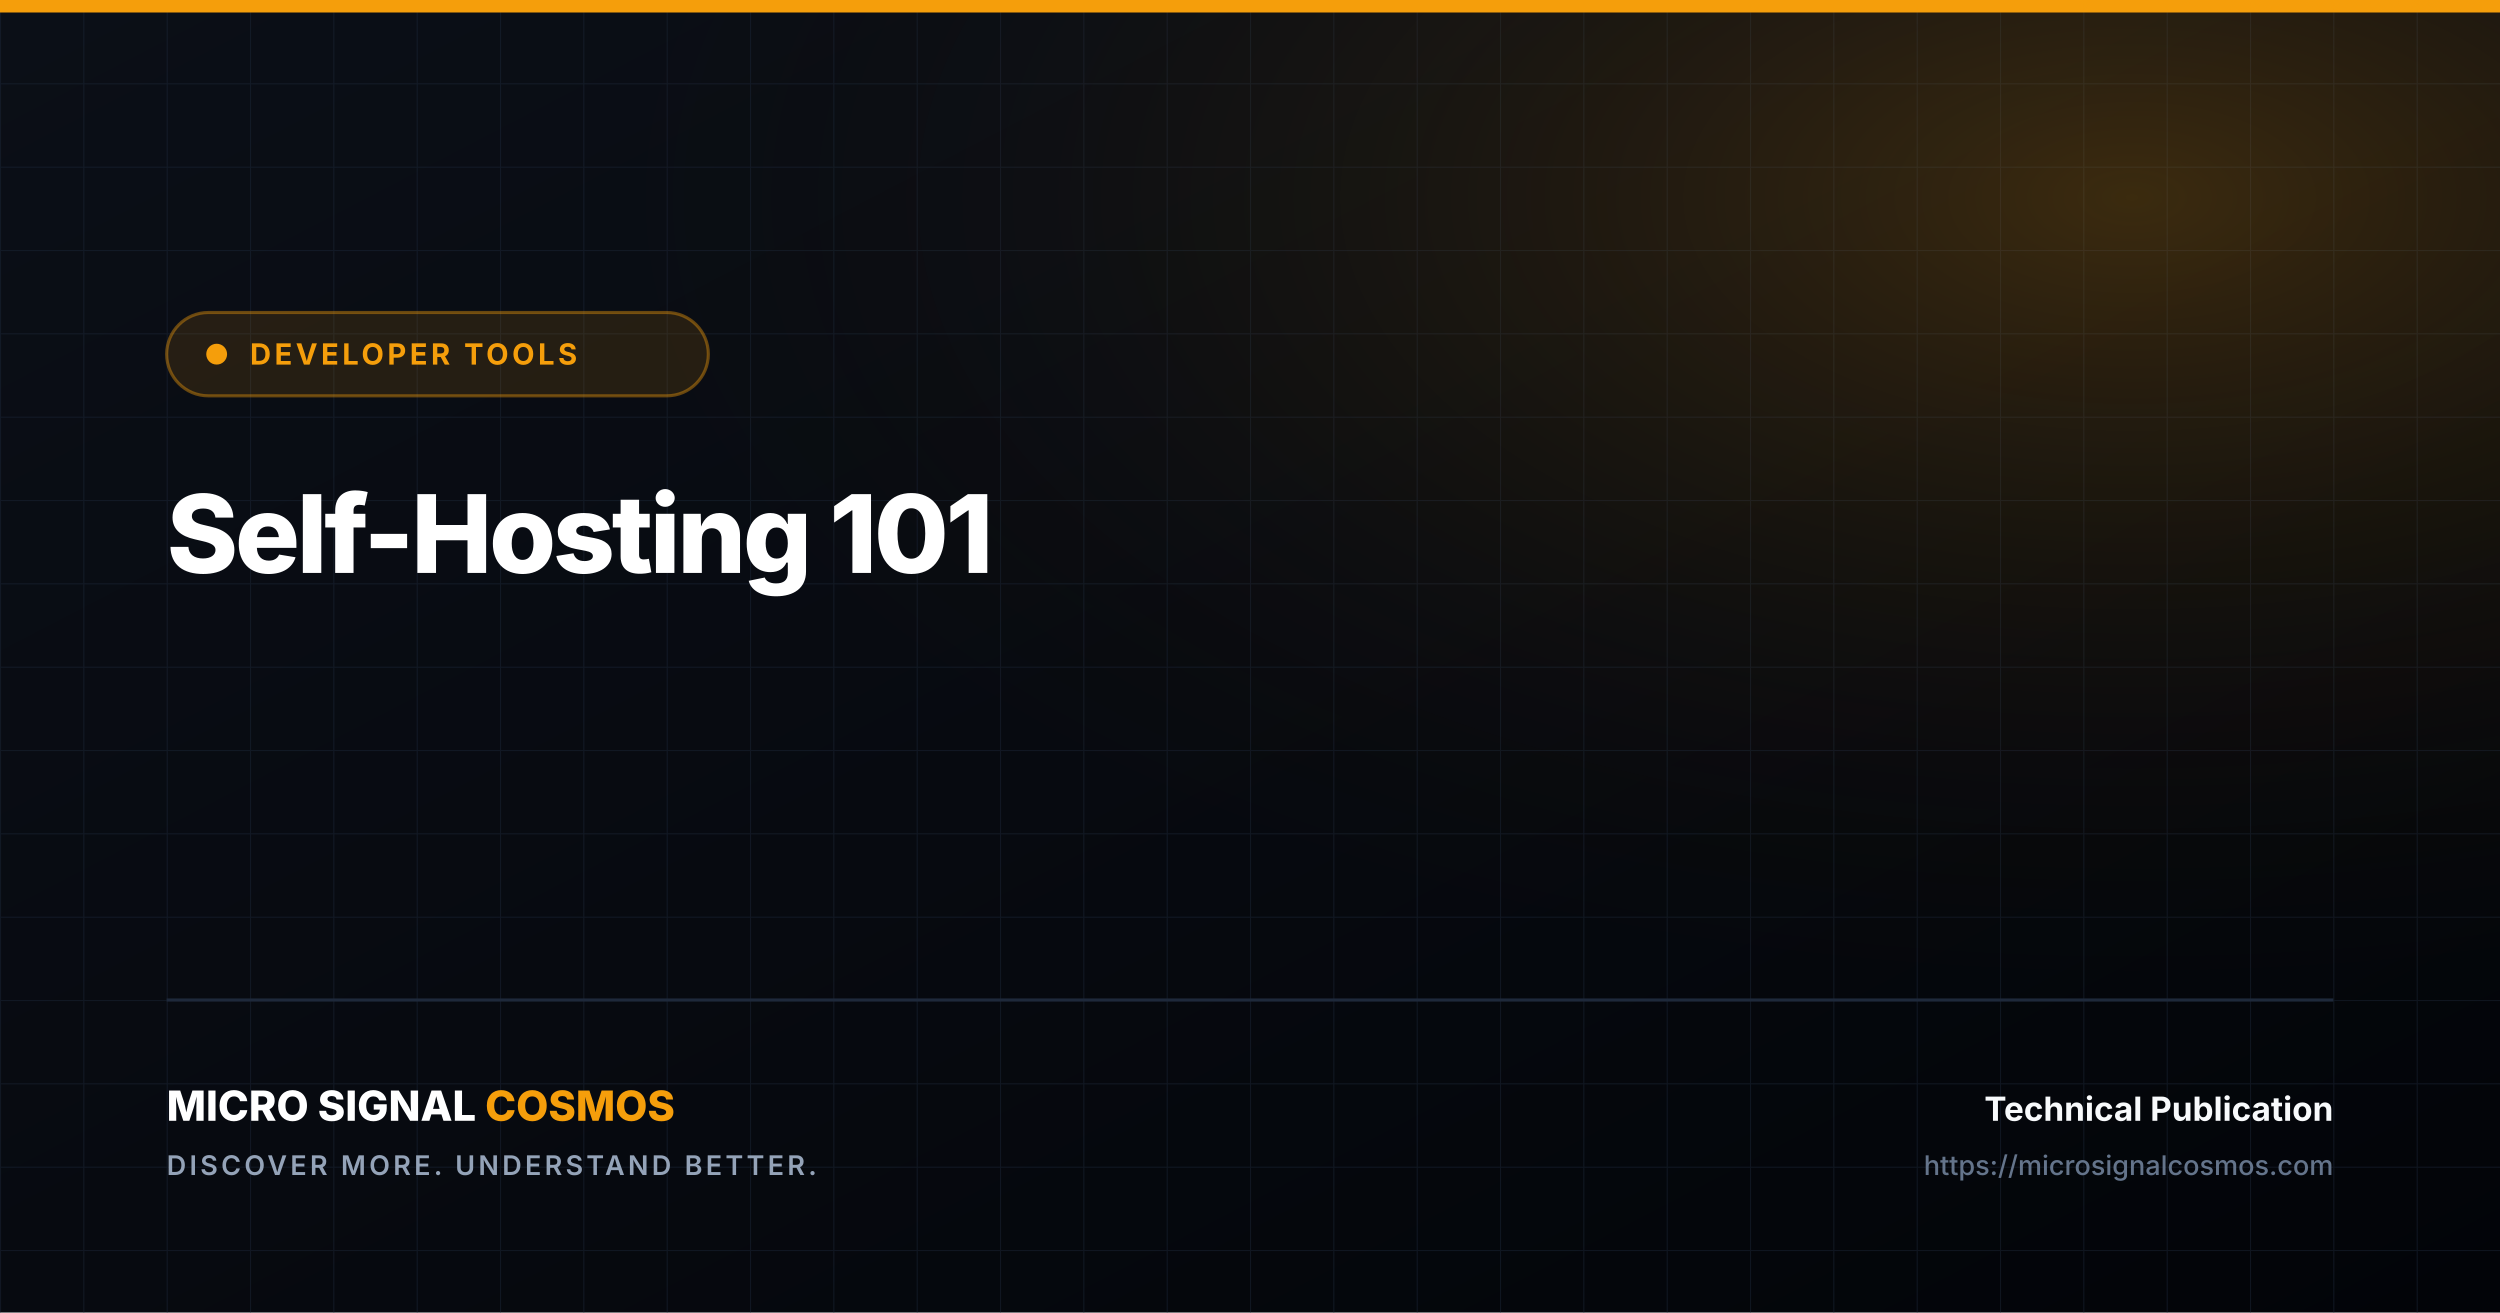
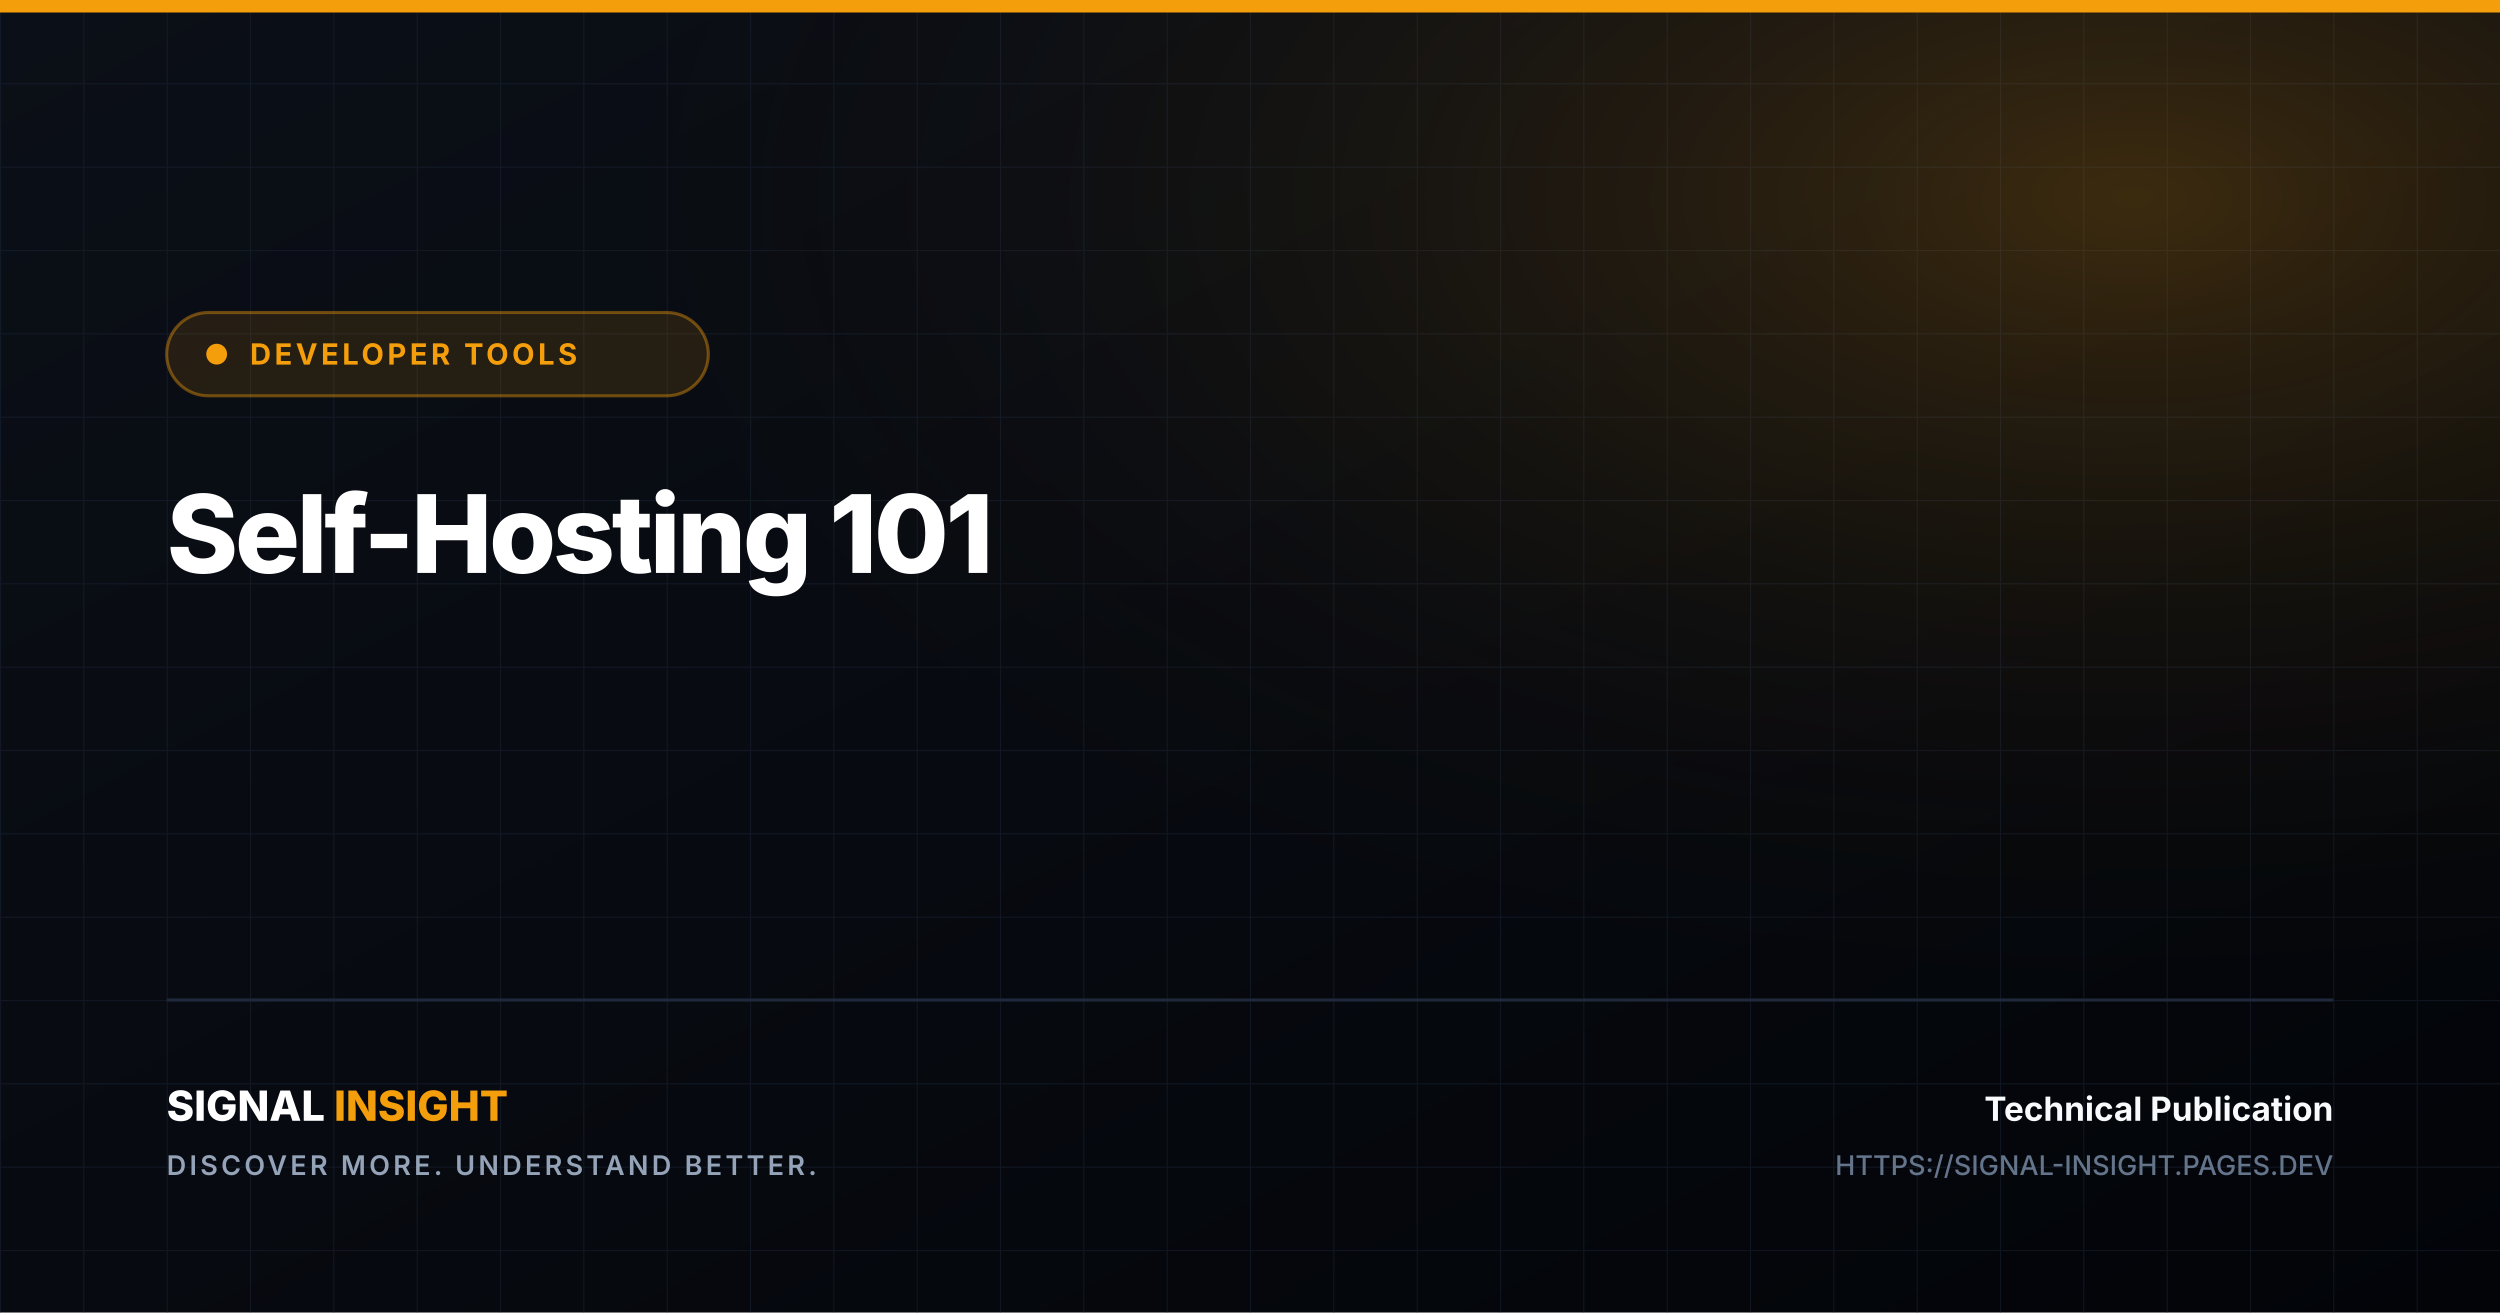
<svg xmlns="http://www.w3.org/2000/svg" viewBox="0 0 1200 630" width="1200" height="630">
  <defs>
    <linearGradient id="bg-grad-og-self-hosting-101.svg" x1="0%" y1="0%" x2="100%" y2="100%">
      <stop offset="0%" stop-color="#0b0f17" />
      <stop offset="50%" stop-color="#070a10" />
      <stop offset="100%" stop-color="#020408" />
    </linearGradient>
    <radialGradient id="glow-og-self-hosting-101.svg" cx="85%" cy="15%" r="65%">
      <stop offset="0%" stop-color="#f59e0b" stop-opacity="0.22" />
      <stop offset="100%" stop-color="#020408" stop-opacity="0" />
    </radialGradient>
    <pattern id="grid-og-self-hosting-101.svg" width="40" height="40" patternUnits="userSpaceOnUse">
      <path d="M 40 0 L 0 0 0 40" fill="none" stroke="#1e293b" stroke-width="1" stroke-opacity="0.45" />
    </pattern>
  </defs>
  <rect width="1200" height="630" fill="url(#bg-grad-og-self-hosting-101.svg)" />
  <rect width="1200" height="630" fill="url(#grid-og-self-hosting-101.svg)" />
  <rect width="1200" height="630" fill="url(#glow-og-self-hosting-101.svg)" />
  <rect x="0" y="0" width="1200" height="6" fill="#f59e0b" />
  <g transform="translate(80, 150)">
    <rect width="260" height="40" rx="20" fill="#f59e0b" fill-opacity="0.12" stroke="#f59e0b" stroke-opacity="0.4" stroke-width="1.5" />
    <circle cx="24" cy="20" r="5" fill="#f59e0b" />
    <text x="40" y="25" font-family="Inter, -apple-system, BlinkMacSystemFont, 'Segoe UI', Roboto, sans-serif" font-size="14" font-weight="700" fill="#f59e0b" letter-spacing="0.12em">DEVELOPER TOOLS</text>
  </g>
  <g>
    <text x="80" y="275" font-family="Inter, -apple-system, BlinkMacSystemFont, 'Segoe UI', Roboto, sans-serif" font-size="52" font-weight="800" fill="#FFFFFF" letter-spacing="-0.03em">Self-Hosting 101</text>
  </g>
  <line x1="80" y1="480" x2="1120" y2="480" stroke="#1e293b" stroke-width="1.5" />
  <g transform="translate(80, 538)">
-     <text x="0" y="0" font-family="Inter, -apple-system, BlinkMacSystemFont, 'Segoe UI', Roboto, sans-serif" font-size="20" font-weight="800" fill="#FFFFFF">MICRO SIGNAL <tspan fill="#f59e0b">COSMOS</tspan>
+     <text x="0" y="0" font-family="Inter, -apple-system, BlinkMacSystemFont, 'Segoe UI', Roboto, sans-serif" font-size="20" font-weight="800" fill="#FFFFFF">SIGNAL <tspan fill="#f59e0b">INSIGHT</tspan>
    </text>
    <text x="0" y="26" font-family="Inter, -apple-system, BlinkMacSystemFont, 'Segoe UI', Roboto, sans-serif" font-size="13" font-weight="600" fill="#94a3b8" letter-spacing="0.12em">DISCOVER MORE. UNDERSTAND BETTER.</text>
    <text x="1040" y="0" text-anchor="end" font-family="Inter, -apple-system, BlinkMacSystemFont, 'Segoe UI', Roboto, sans-serif" font-size="16" font-weight="700" fill="#f8fafc">Technical Publication</text>
-     <text x="1040" y="26" text-anchor="end" font-family="Inter, -apple-system, BlinkMacSystemFont, 'Segoe UI', Roboto, sans-serif" font-size="13" font-weight="500" fill="#64748b">https://microsignalcosmos.com</text>
+     <text x="1040" y="26" text-anchor="end" font-family="Inter, -apple-system, BlinkMacSystemFont, 'Segoe UI', Roboto, sans-serif" font-size="13" font-weight="500" fill="#64748b">HTTPS://SIGNAL-INSIGHT.PAGES.DEV</text>
  </g>
</svg>
